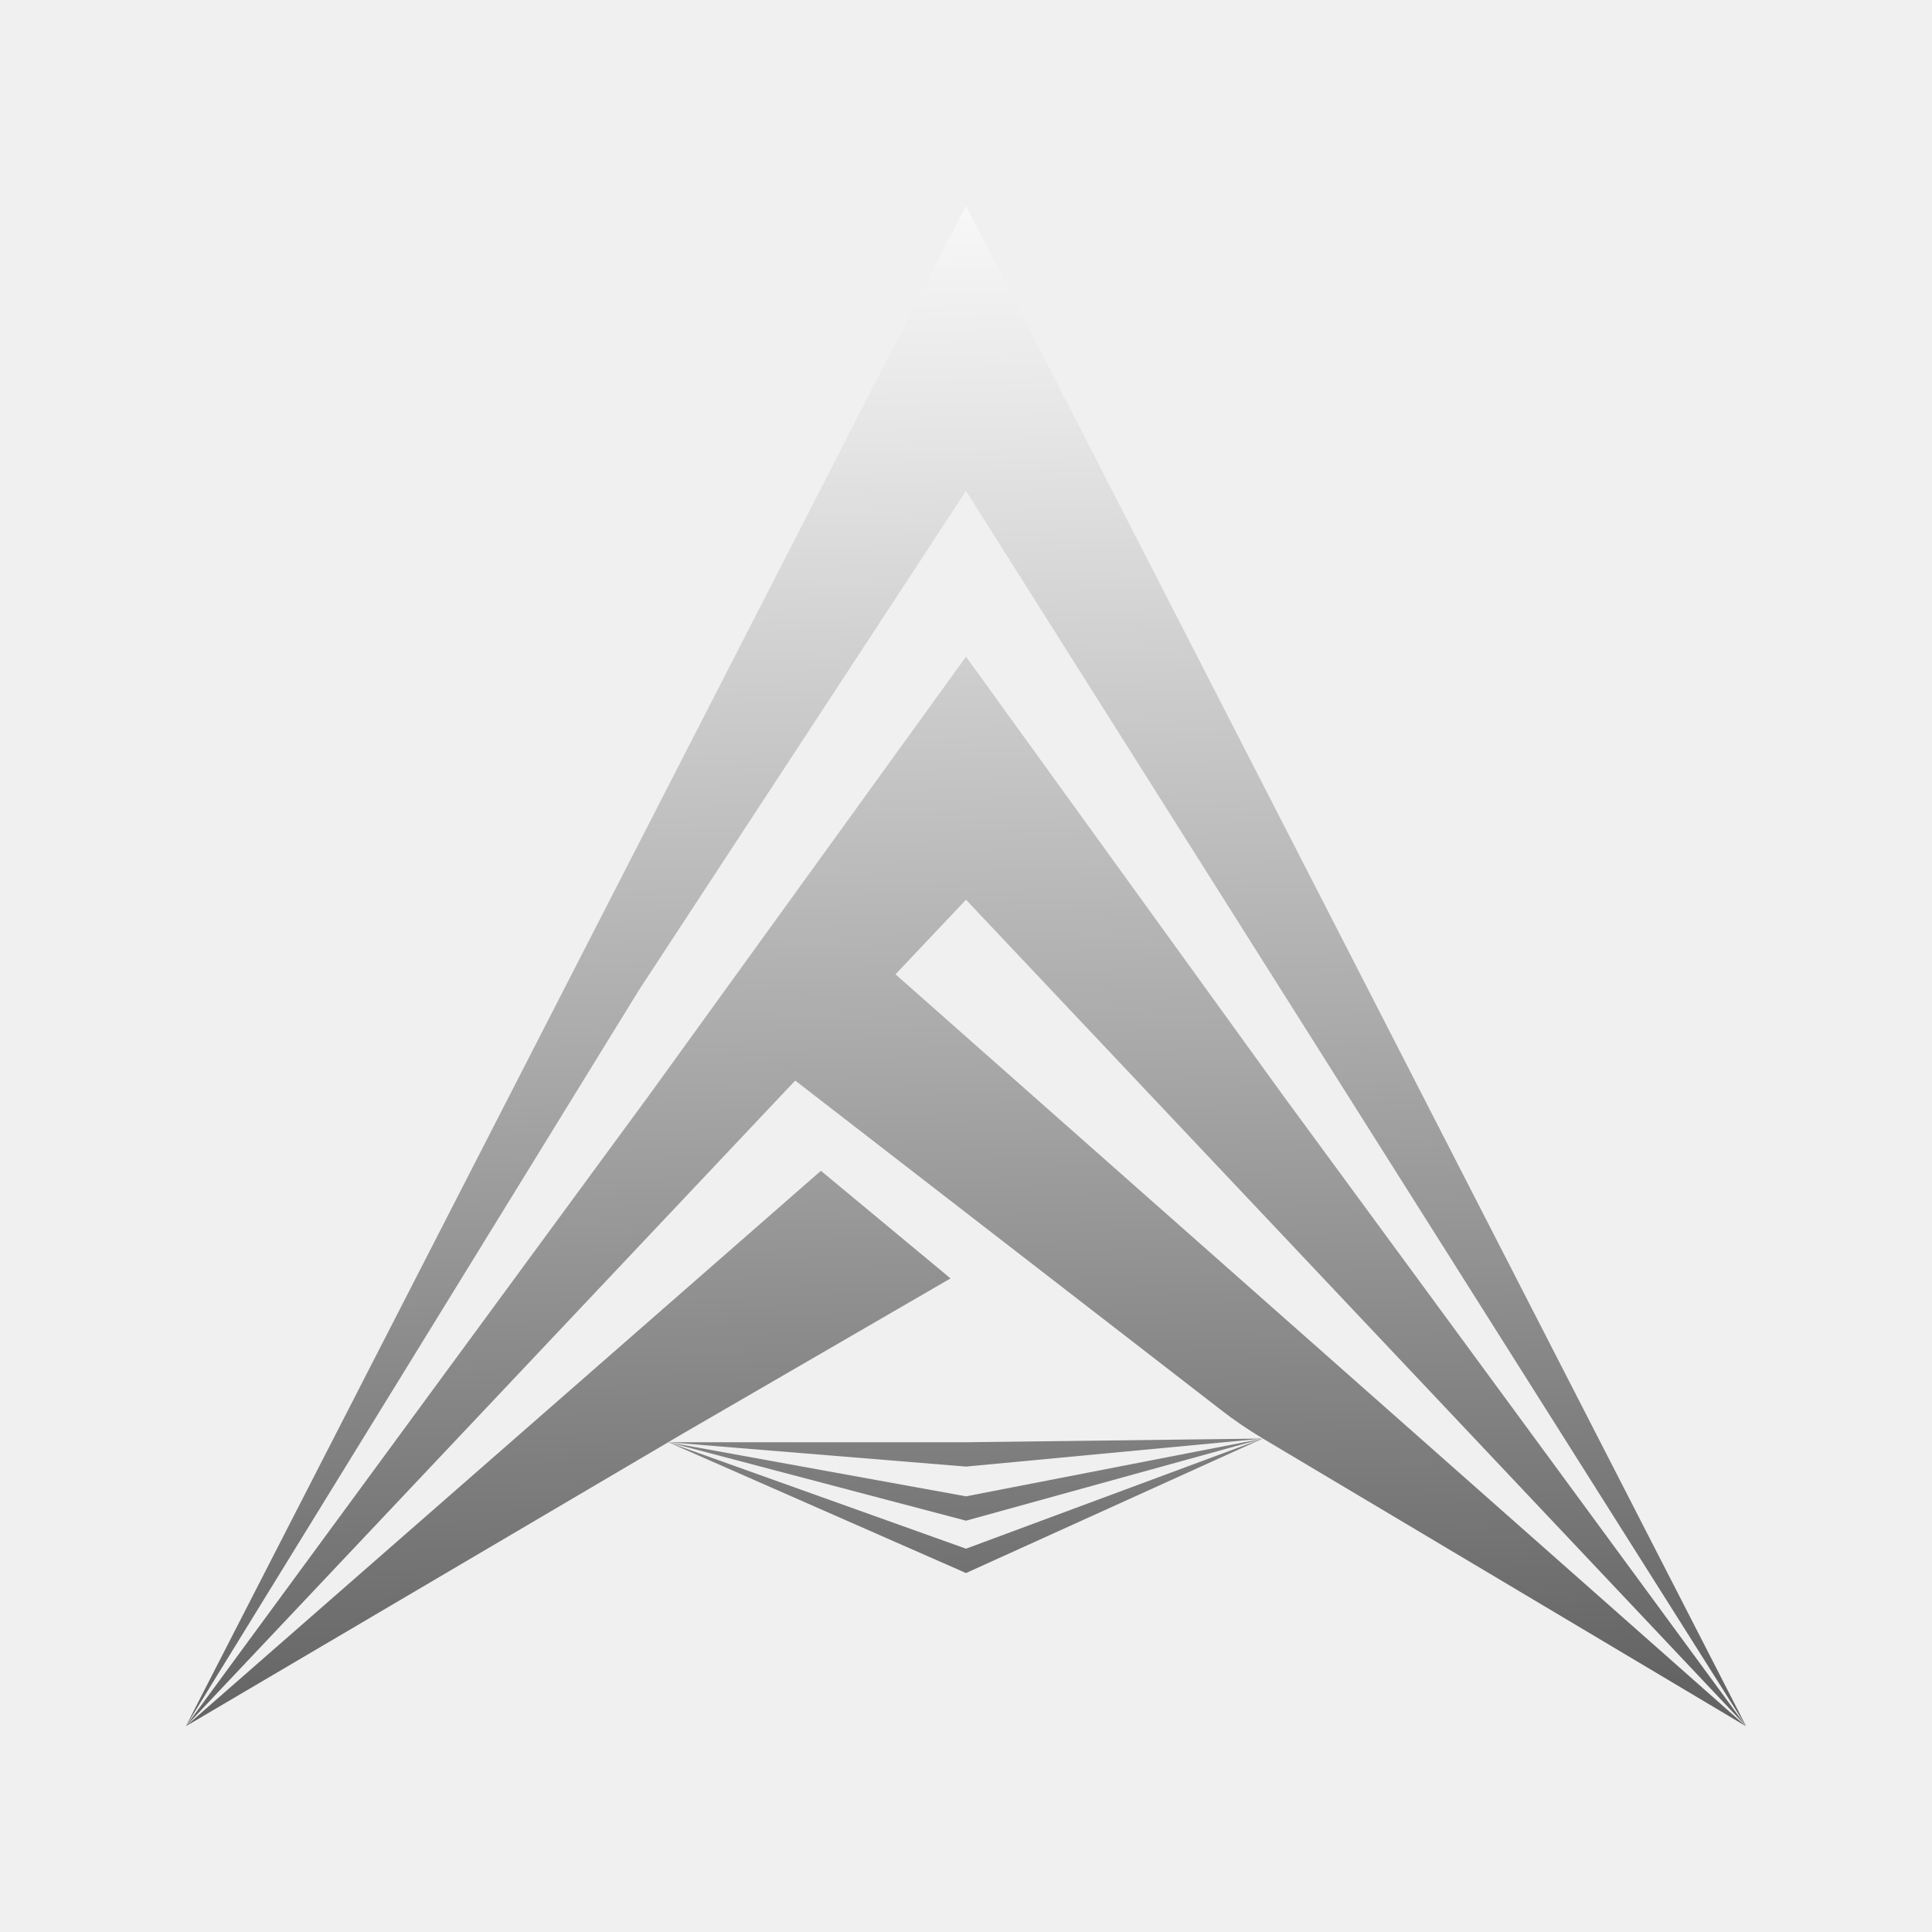
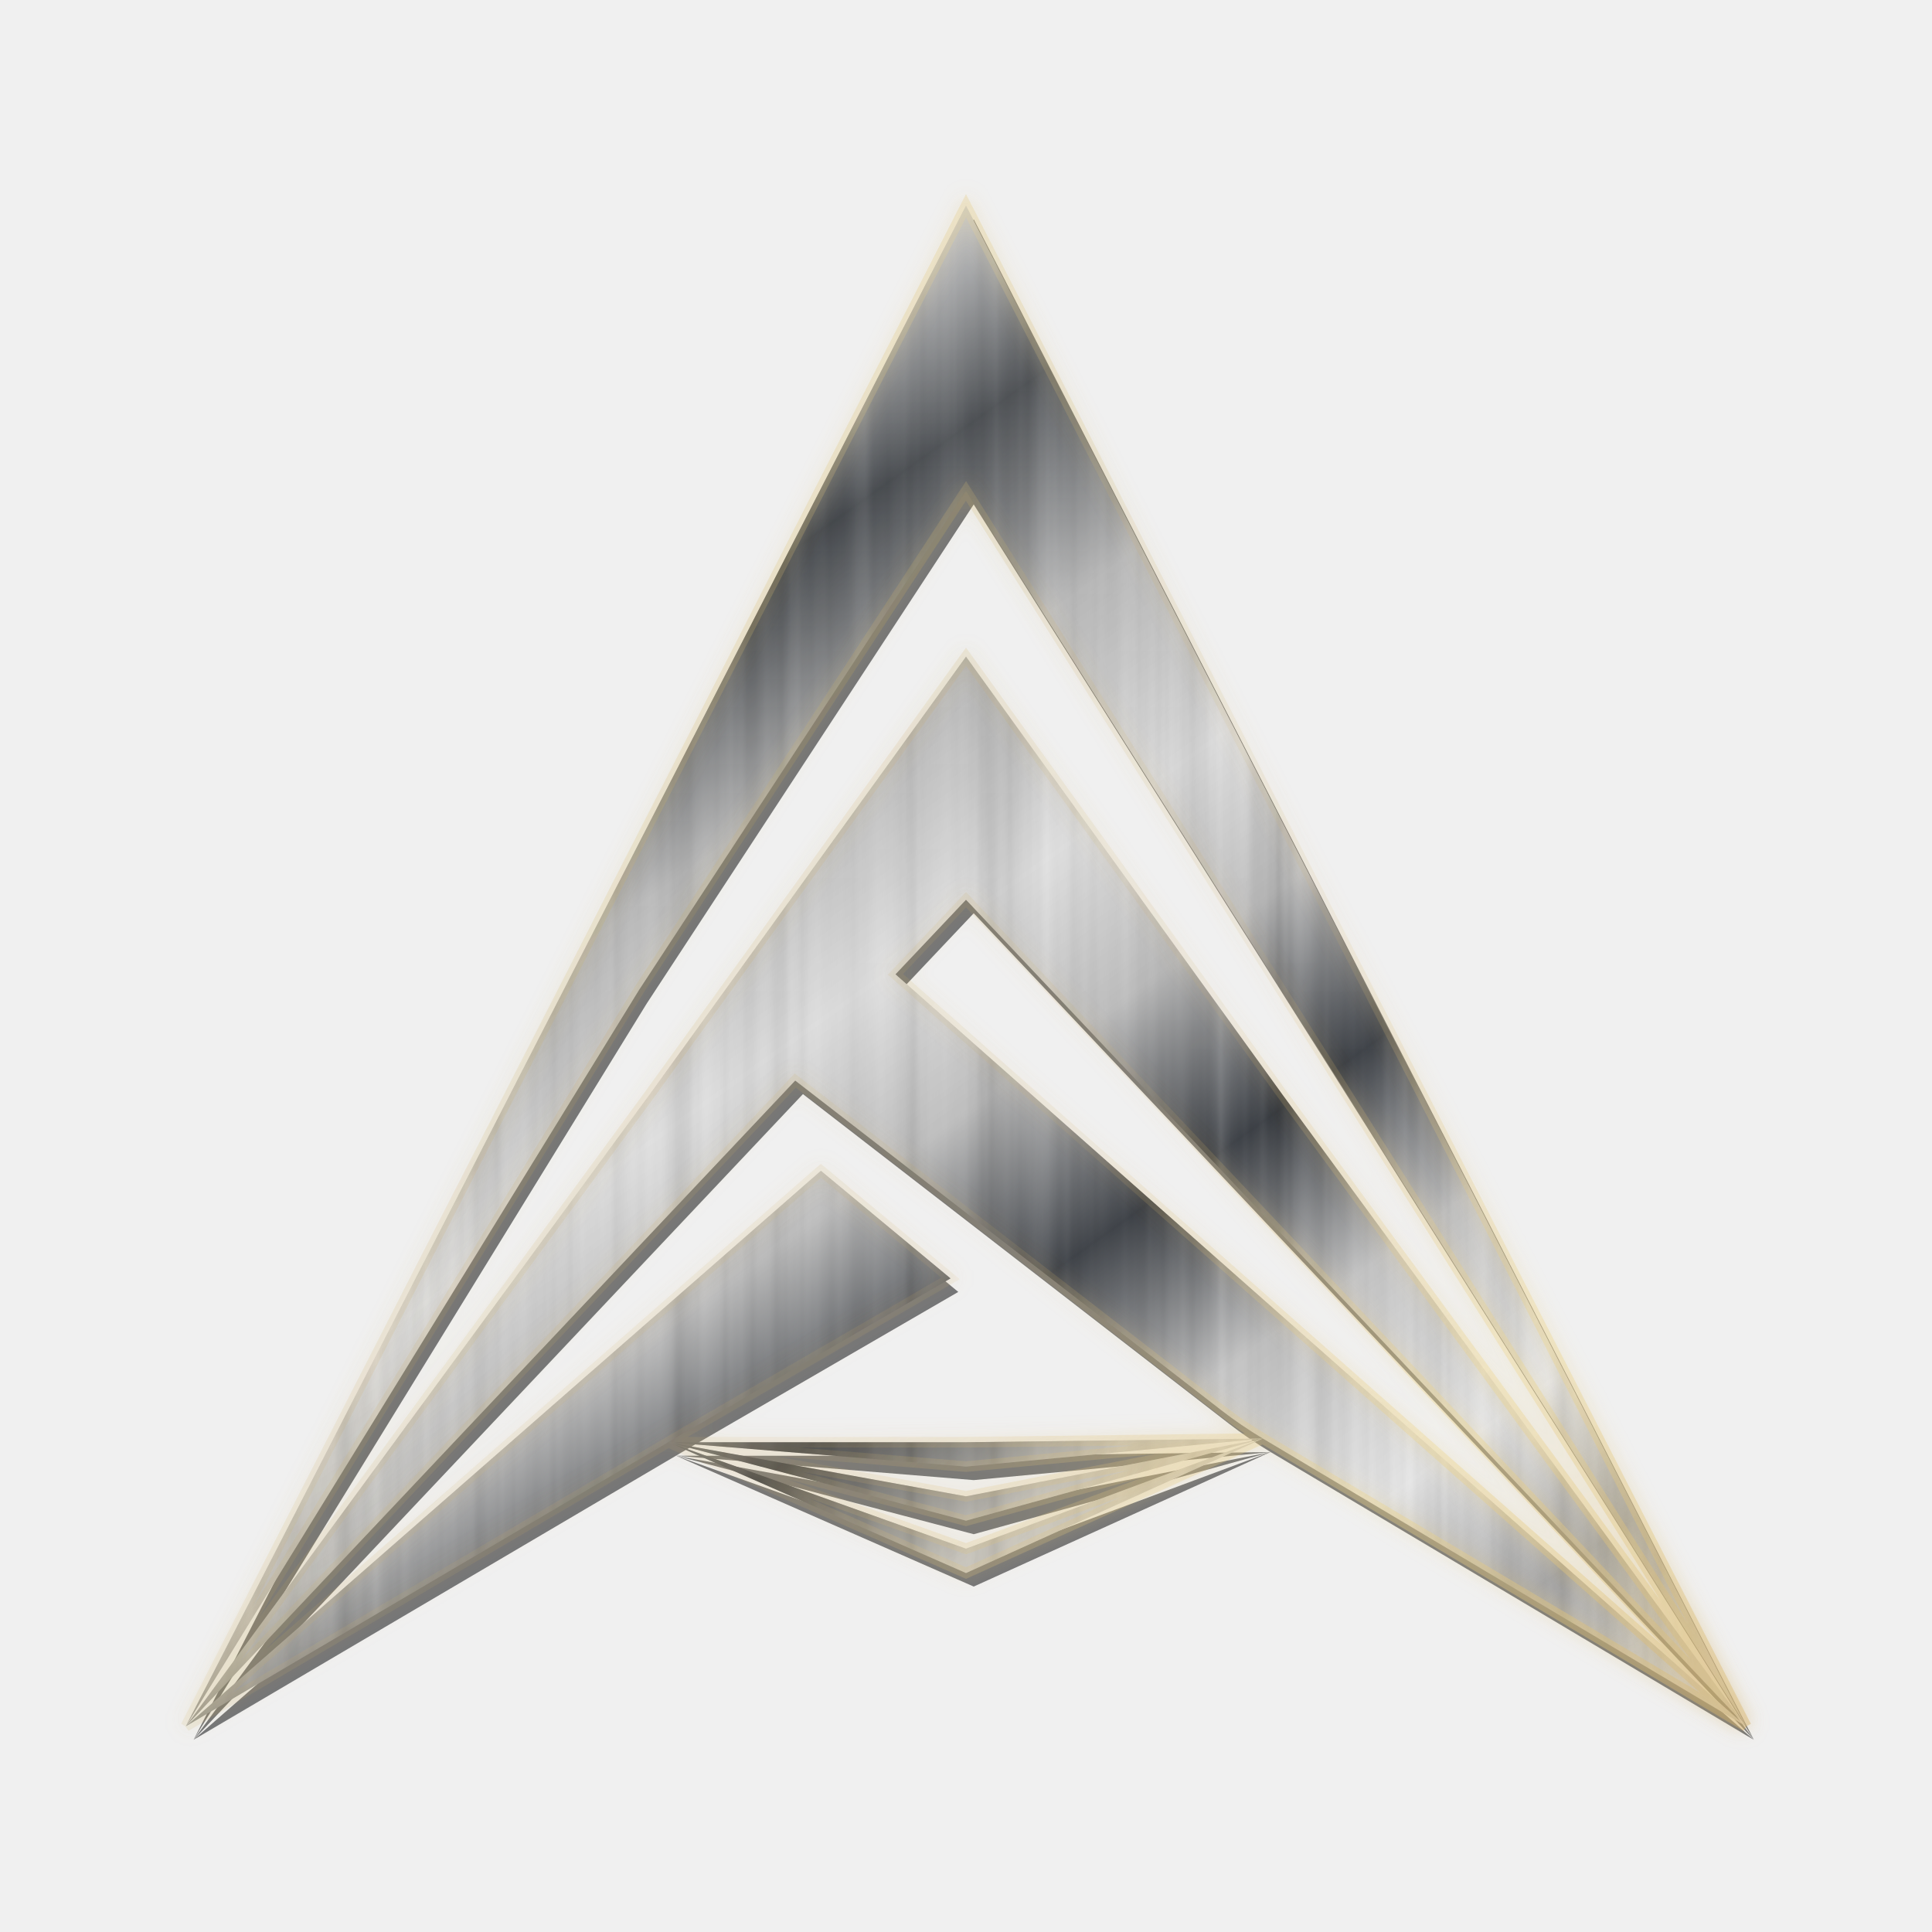
- <svg xmlns="http://www.w3.org/2000/svg" version="1.1" id="Layer_1" x="0px" y="0px" viewBox="0 0 100 100" style="enable-background:new 0 0 100 100;" xml:space="preserve">
-   <style type="text/css">
- 	.st0{fill:url(#SVGID_1_);}
- 	.st1{fill:#FFFFFF;}
- 	.st2{fill:url(#SVGID_2_);}
- 	.st3{fill:#646464;}
- 	.st4{fill:url(#SVGID_3_);}
- </style>
-   <linearGradient id="SVGID_1_" gradientUnits="userSpaceOnUse" x1="49.961" y1="87.956" x2="47.694" y2="7.234">
-     <stop offset="0" style="stop-color:#646464" />
-     <stop offset="0.409" style="stop-color:#A8A8A8" />
-     <stop offset="0.81" style="stop-color:#E5E5E5" />
-     <stop offset="1" style="stop-color:#FDFDFD" />
-   </linearGradient>
-   <path class="st0" d="M33.07,51.25L9.62,89.35L50,10.65l40.38,78.7L50,25.41L33.07,51.25z M46.35,50.43L50,46.57l40.38,42.78  L66.36,56.63L50,33.99L33.64,56.63L9.62,89.35l31.54-33.42l22.04,17.05c0.69,0.54,1.42,1.03,2.17,1.48l25,14.89L46.35,50.43z   M49.2,66.17l-6.71-5.57L9.62,89.35L35.4,74.17L49.2,66.17z M34.59,74.65L50,75.91l15.38-1.45L50,74.65H34.59z M34.59,74.65  L50,78.71l15.38-4.25L50,77.45L34.59,74.65z M34.59,74.65L50,81.42l15.38-6.97L50,80.16L34.59,74.65z" />
+ <svg xmlns="http://www.w3.org/2000/svg" version="1.1" viewBox="0 0 100 100" xml:space="preserve">
+   <defs>
+     <linearGradient id="silverMetal" gradientUnits="userSpaceOnUse" x1="20" y1="8" x2="80" y2="92">
+       <stop offset="0%" stop-color="#E8E8E8" />
+       <stop offset="8%" stop-color="#9A9A9A" />
+       <stop offset="18%" stop-color="#D4D4D4" />
+       <stop offset="28%" stop-color="#2F3338" />
+       <stop offset="38%" stop-color="#B8B8B8" />
+       <stop offset="48%" stop-color="#E2E2E2" />
+       <stop offset="56%" stop-color="#C0C0C0" />
+       <stop offset="65%" stop-color="#3A3E44" />
+       <stop offset="74%" stop-color="#C8C8C8" />
+       <stop offset="84%" stop-color="#EBEBEB" />
+       <stop offset="92%" stop-color="#A8A8A8" />
+       <stop offset="100%" stop-color="#D6D6D6" />
+     </linearGradient>
+     <linearGradient id="champagneEdge" gradientUnits="userSpaceOnUse" x1="10" y1="10" x2="90" y2="90">
+       <stop offset="0%" stop-color="#D6B36A" stop-opacity="0.70" />
+       <stop offset="20%" stop-color="#EDD48A" stop-opacity="0.45" />
+       <stop offset="40%" stop-color="#C8A855" stop-opacity="0.20" />
+       <stop offset="60%" stop-color="#D6B36A" stop-opacity="0.15" />
+       <stop offset="80%" stop-color="#EDD48A" stop-opacity="0.50" />
+       <stop offset="100%" stop-color="#D6B36A" stop-opacity="0.65" />
+     </linearGradient>
+     <linearGradient id="specular" gradientUnits="userSpaceOnUse" x1="50" y1="10" x2="50" y2="55">
+       <stop offset="0%" stop-color="#FFFFFF" stop-opacity="0.22" />
+       <stop offset="50%" stop-color="#FFFFFF" stop-opacity="0.06" />
+       <stop offset="100%" stop-color="#FFFFFF" stop-opacity="0" />
+     </linearGradient>
+     <filter id="brushed" x="-2%" y="-2%" width="104%" height="104%" color-interpolation-filters="sRGB">
+       <feTurbulence type="fractalNoise" baseFrequency="0.75 0.012" numOctaves="3" seed="5" result="noise" />
+       <feColorMatrix type="saturate" values="0" in="noise" result="grayNoise" />
+       <feBlend in="SourceGraphic" in2="grayNoise" mode="soft-light" result="textured" />
+       <feComposite in="textured" in2="SourceGraphic" operator="in" />
+     </filter>
+     <filter id="champGlow" x="-10%" y="-10%" width="120%" height="120%">
+       <feGaussianBlur stdDeviation="0.5" result="blur" />
+       <feMerge>
+         <feMergeNode in="blur" />
+         <feMergeNode in="SourceGraphic" />
+       </feMerge>
+     </filter>
+   </defs>
+   <path fill="#0f1114" opacity="0.55" transform="translate(0.4, 0.7)" d="M33.07,51.25L9.62,89.35L50,10.65l40.38,78.7L50,25.41L33.07,51.25z        M46.35,50.43L50,46.57l40.38,42.78L66.36,56.63L50,33.99L33.64,56.63        L9.62,89.35l31.54-33.42l22.04,17.05c0.69,0.54,1.42,1.03,2.17,1.48        l25,14.89L46.35,50.43z        M49.2,66.17l-6.71-5.57L9.62,89.35L35.4,74.17L49.2,66.17z        M34.59,74.65L50,75.91l15.38-1.45L50,74.65H34.59z        M34.59,74.65L50,78.71l15.38-4.25L50,77.45L34.59,74.65z        M34.59,74.65L50,81.42l15.38-6.97L50,80.16L34.59,74.65z" />
+   <path fill="url(#silverMetal)" d="M33.07,51.25L9.62,89.35L50,10.65l40.38,78.7L50,25.41L33.07,51.25z        M46.35,50.43L50,46.57l40.38,42.78L66.36,56.63L50,33.99L33.64,56.63        L9.62,89.35l31.54-33.42l22.04,17.05c0.69,0.54,1.42,1.03,2.17,1.48        l25,14.89L46.35,50.43z        M49.2,66.17l-6.71-5.57L9.62,89.35L35.4,74.17L49.2,66.17z        M34.59,74.65L50,75.91l15.38-1.45L50,74.65H34.59z        M34.59,74.65L50,78.71l15.38-4.25L50,77.45L34.59,74.65z        M34.59,74.65L50,81.42l15.38-6.97L50,80.16L34.59,74.65z" />
+   <path fill="url(#silverMetal)" filter="url(#brushed)" opacity="0.35" d="M33.07,51.25L9.62,89.35L50,10.65l40.38,78.7L50,25.41L33.07,51.25z        M46.35,50.43L50,46.57l40.38,42.78L66.36,56.63L50,33.99L33.64,56.63        L9.62,89.35l31.54-33.42l22.04,17.05c0.69,0.54,1.42,1.03,2.17,1.48        l25,14.89L46.35,50.43z        M49.2,66.17l-6.71-5.57L9.62,89.35L35.4,74.17L49.2,66.17z        M34.59,74.65L50,75.91l15.38-1.45L50,74.65H34.59z        M34.59,74.65L50,78.71l15.38-4.25L50,77.45L34.59,74.65z        M34.59,74.65L50,81.42l15.38-6.97L50,80.16L34.59,74.65z" />
+   <path fill="none" stroke="url(#champagneEdge)" stroke-width="0.55" filter="url(#champGlow)" opacity="0.75" d="M33.07,51.25L9.62,89.35L50,10.65l40.38,78.7L50,25.41L33.07,51.25z        M46.35,50.43L50,46.57l40.38,42.78L66.36,56.63L50,33.99L33.64,56.63        L9.62,89.35l31.54-33.42l22.04,17.05c0.69,0.54,1.42,1.03,2.17,1.48        l25,14.89L46.35,50.43z        M49.2,66.17l-6.71-5.57L9.62,89.35L35.4,74.17L49.2,66.17z        M34.59,74.65L50,75.91l15.38-1.45L50,74.65H34.59z        M34.59,74.65L50,78.71l15.38-4.25L50,77.45L34.59,74.65z        M34.59,74.65L50,81.42l15.38-6.97L50,80.16L34.59,74.65z" />
+   <path fill="url(#specular)" d="M33.07,51.25L9.62,89.35L50,10.65l40.38,78.7L50,25.41L33.07,51.25z        M46.35,50.43L50,46.57l40.38,42.78L66.36,56.63L50,33.99L33.64,56.63        L9.62,89.35l31.54-33.42l22.04,17.05c0.69,0.54,1.42,1.03,2.17,1.48        l25,14.89L46.35,50.43z        M49.2,66.17l-6.71-5.57L9.62,89.35L35.4,74.17L49.2,66.17z        M34.59,74.65L50,75.91l15.38-1.45L50,74.65H34.59z        M34.59,74.65L50,78.71l15.38-4.25L50,77.45L34.59,74.65z        M34.59,74.65L50,81.42l15.38-6.97L50,80.16L34.59,74.65z" />
</svg>
